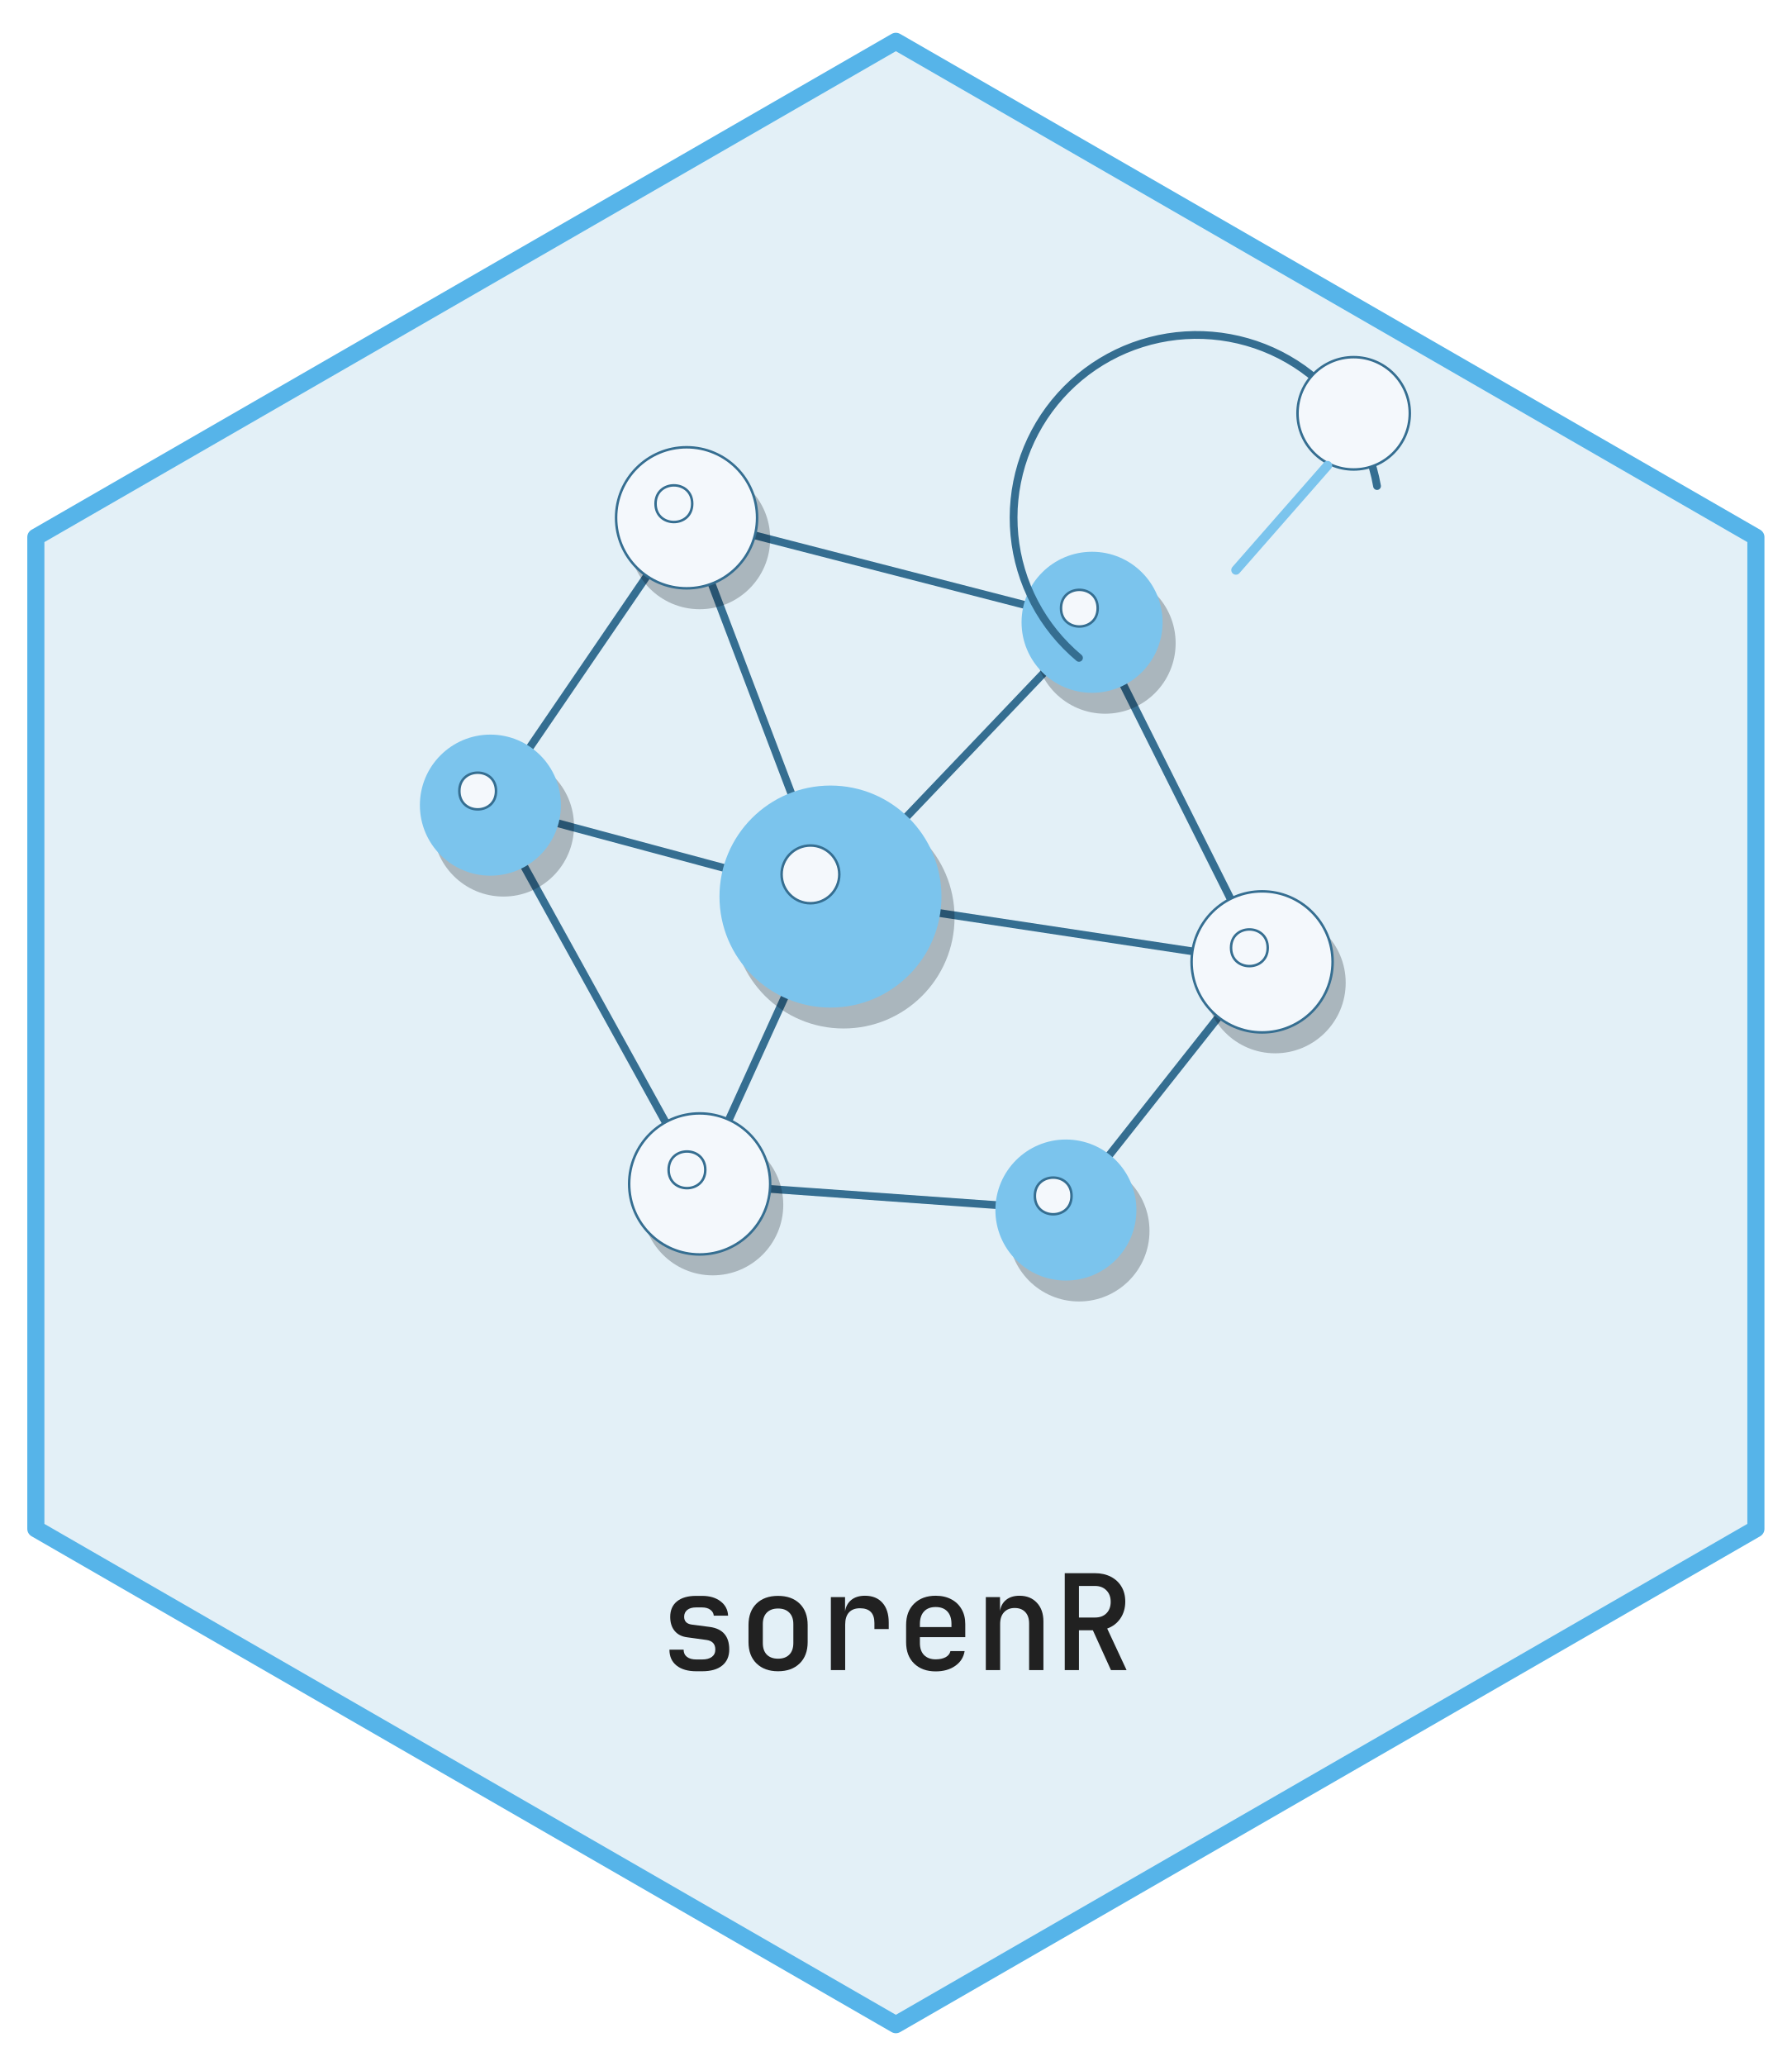
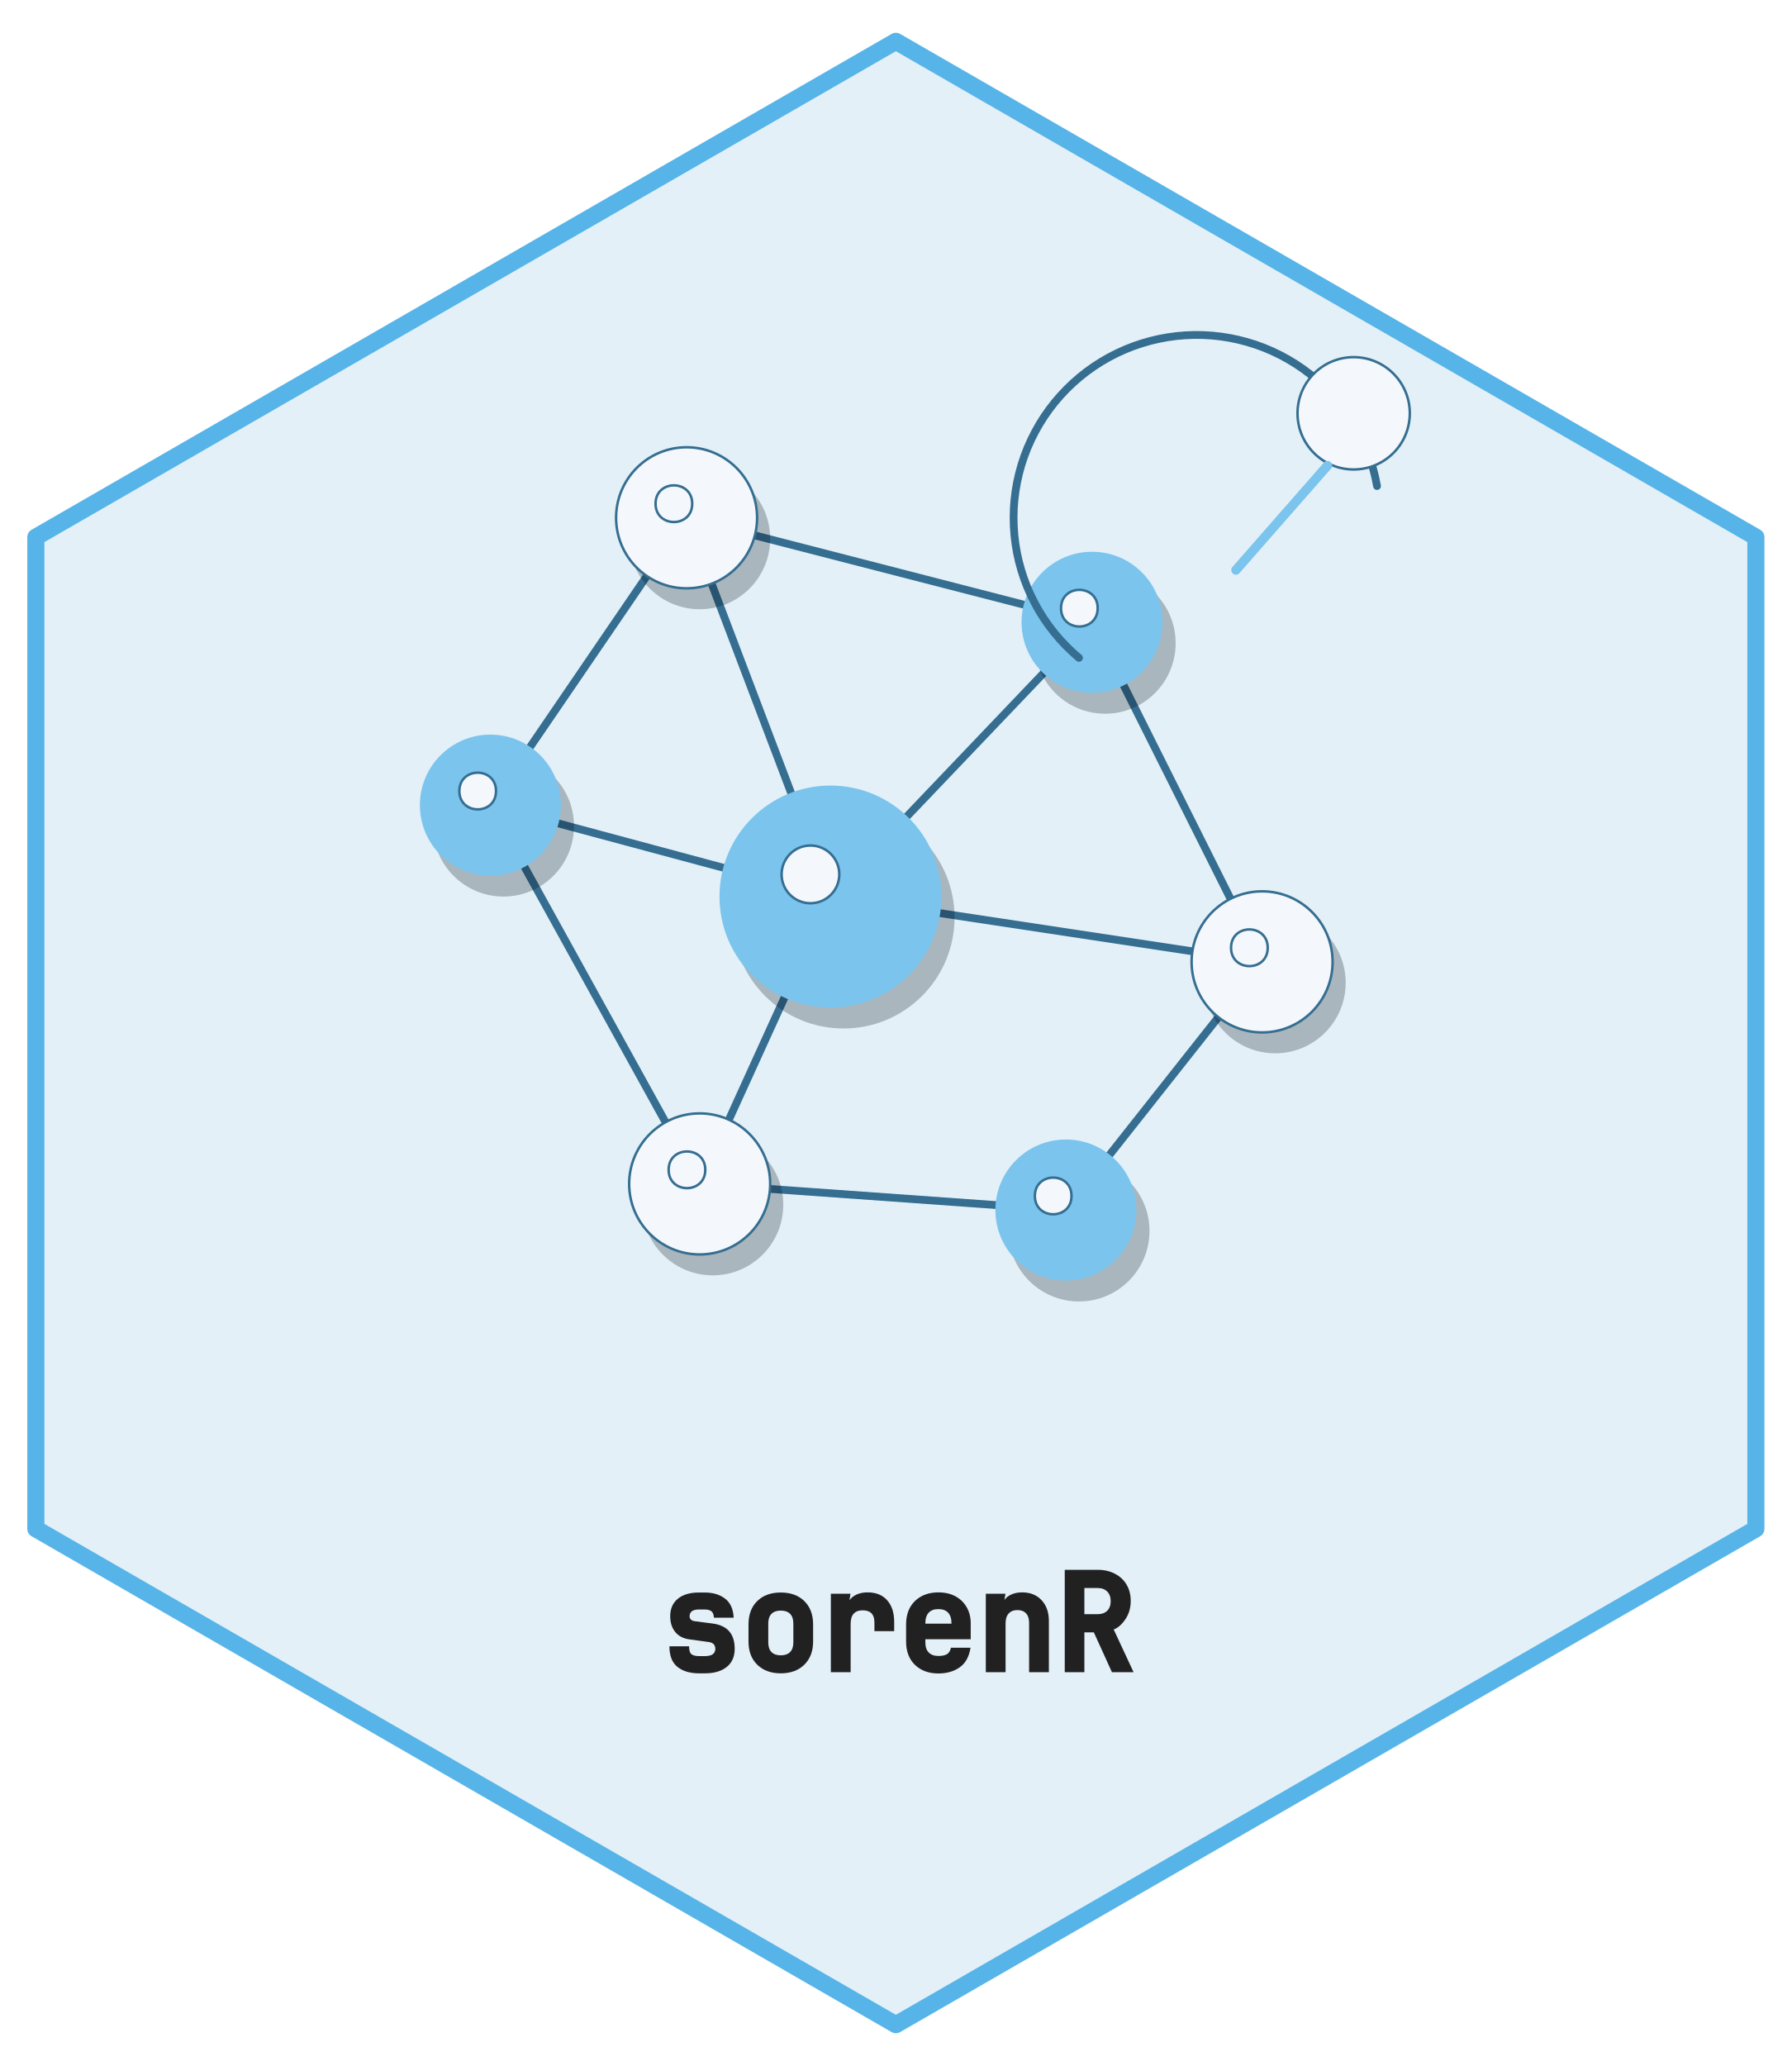
- <svg xmlns="http://www.w3.org/2000/svg" xmlns:xlink="http://www.w3.org/1999/xlink" width="432pt" height="498pt" viewBox="0 0 432 498">
+ <svg xmlns="http://www.w3.org/2000/svg" xmlns:xlink="http://www.w3.org/1999/xlink" width="432" height="498" viewBox="0 0 432 498">
  <defs>
    <g>
      <g id="glyph-0-0">
-         <path d="M 8.891 0.281 C 6.867 0.281 5.281 -0.176 4.125 -1.094 C 2.977 -2.008 2.406 -3.285 2.406 -4.922 L 5.828 -4.922 C 5.828 -4.18 6.094 -3.602 6.625 -3.188 C 7.156 -2.77 7.91 -2.562 8.891 -2.562 L 10.297 -2.562 C 11.305 -2.562 12.086 -2.77 12.641 -3.188 C 13.191 -3.602 13.469 -4.191 13.469 -4.953 C 13.469 -6.297 12.754 -7.066 11.328 -7.266 L 6.688 -7.906 C 5.383 -8.07 4.375 -8.586 3.656 -9.453 C 2.945 -10.316 2.594 -11.441 2.594 -12.828 C 2.594 -14.43 3.133 -15.676 4.219 -16.562 C 5.312 -17.445 6.848 -17.891 8.828 -17.891 L 10.266 -17.891 C 12.109 -17.891 13.598 -17.453 14.734 -16.578 C 15.879 -15.703 16.484 -14.551 16.547 -13.125 L 13.094 -13.125 C 13.051 -13.695 12.773 -14.172 12.266 -14.547 C 11.766 -14.922 11.098 -15.109 10.266 -15.109 L 8.828 -15.109 C 7.91 -15.109 7.203 -14.906 6.703 -14.5 C 6.203 -14.094 5.953 -13.547 5.953 -12.859 C 5.953 -11.773 6.562 -11.145 7.781 -10.969 L 12.125 -10.406 C 15.258 -9.977 16.828 -8.172 16.828 -4.984 C 16.828 -3.305 16.258 -2.008 15.125 -1.094 C 14 -0.176 12.391 0.281 10.297 0.281 Z M 8.891 0.281 " />
+         <path d="M 9.547 0.281 C 7.367 0.281 5.633 -0.234 4.344 -1.266 C 3.051 -2.297 2.406 -3.953 2.406 -6.234 L 7.141 -6.234 C 7.141 -5.266 7.332 -4.629 7.719 -4.328 C 8.113 -4.023 8.723 -3.875 9.547 -3.875 L 10.953 -3.875 C 11.816 -3.875 12.453 -4.023 12.859 -4.328 C 13.266 -4.641 13.469 -5.066 13.469 -5.609 C 13.469 -6.566 12.941 -7.117 11.891 -7.266 L 7.25 -7.906 C 5.781 -8.094 4.633 -8.68 3.812 -9.672 C 3 -10.672 2.594 -11.941 2.594 -13.484 C 2.594 -15.297 3.207 -16.703 4.438 -17.703 C 5.664 -18.703 7.348 -19.203 9.484 -19.203 L 10.922 -19.203 C 12.91 -19.203 14.547 -18.707 15.828 -17.719 C 17.109 -16.738 17.797 -15.207 17.891 -13.125 L 13.141 -13.125 C 13.086 -13.906 12.875 -14.43 12.5 -14.703 C 12.133 -14.973 11.609 -15.109 10.922 -15.109 L 9.484 -15.109 C 8.723 -15.109 8.16 -14.961 7.797 -14.672 C 7.441 -14.379 7.266 -13.992 7.266 -13.516 C 7.266 -12.805 7.688 -12.395 8.531 -12.281 L 12.875 -11.719 C 16.383 -11.238 18.141 -9.211 18.141 -5.641 C 18.141 -3.754 17.504 -2.297 16.234 -1.266 C 14.961 -0.234 13.203 0.281 10.953 0.281 Z M 9.547 0.281 " />
      </g>
      <g id="glyph-0-1">
-         <path d="M 9.594 0.281 C 7.426 0.281 5.695 -0.344 4.406 -1.594 C 3.113 -2.852 2.469 -4.57 2.469 -6.75 L 2.469 -10.844 C 2.469 -13.039 3.102 -14.766 4.375 -16.016 C 5.656 -17.266 7.395 -17.891 9.594 -17.891 C 11.789 -17.891 13.531 -17.266 14.812 -16.016 C 16.094 -14.766 16.734 -13.039 16.734 -10.844 L 16.734 -6.75 C 16.734 -4.57 16.086 -2.852 14.797 -1.594 C 13.504 -0.344 11.77 0.281 9.594 0.281 Z M 9.594 -2.75 C 10.75 -2.75 11.648 -3.07 12.297 -3.719 C 12.953 -4.375 13.281 -5.312 13.281 -6.531 L 13.281 -11.078 C 13.281 -12.285 12.953 -13.211 12.297 -13.859 C 11.648 -14.516 10.75 -14.844 9.594 -14.844 C 8.445 -14.844 7.547 -14.516 6.891 -13.859 C 6.242 -13.211 5.922 -12.285 5.922 -11.078 L 5.922 -6.531 C 5.922 -5.312 6.242 -4.375 6.891 -3.719 C 7.547 -3.07 8.445 -2.75 9.594 -2.75 Z M 9.594 -2.75 " />
+         <path d="M 10.25 0.281 C 7.906 0.281 6.02 -0.406 4.594 -1.781 C 3.176 -3.164 2.469 -5.039 2.469 -7.406 L 2.469 -11.5 C 2.469 -13.883 3.172 -15.766 4.578 -17.141 C 5.984 -18.516 7.875 -19.203 10.25 -19.203 C 12.625 -19.203 14.516 -18.516 15.922 -17.141 C 17.336 -15.766 18.047 -13.883 18.047 -11.5 L 18.047 -7.406 C 18.047 -5.039 17.332 -3.164 15.906 -1.781 C 14.488 -0.406 12.602 0.281 10.25 0.281 Z M 10.25 -4.062 C 11.227 -4.062 11.977 -4.32 12.5 -4.844 C 13.02 -5.363 13.281 -6.145 13.281 -7.188 L 13.281 -11.734 C 13.281 -12.766 13.02 -13.539 12.5 -14.062 C 11.977 -14.582 11.227 -14.844 10.25 -14.844 C 9.281 -14.844 8.535 -14.582 8.016 -14.062 C 7.492 -13.539 7.234 -12.766 7.234 -11.734 L 7.234 -7.188 C 7.234 -6.145 7.492 -5.363 8.016 -4.844 C 8.535 -4.32 9.281 -4.062 10.25 -4.062 Z M 10.25 -4.062 " />
      </g>
      <g id="glyph-0-2">
-         <path d="M 3.328 0 L 3.328 -17.594 L 6.75 -17.594 L 6.75 -14.141 C 6.926 -15.316 7.426 -16.238 8.25 -16.906 C 9.082 -17.582 10.18 -17.922 11.547 -17.922 C 13.359 -17.922 14.766 -17.352 15.766 -16.219 C 16.773 -15.094 17.281 -13.504 17.281 -11.453 L 17.281 -9.891 L 13.828 -9.891 L 13.828 -11.359 C 13.828 -13.723 12.664 -14.906 10.344 -14.906 C 9.188 -14.906 8.301 -14.566 7.688 -13.891 C 7.082 -13.223 6.781 -12.25 6.781 -10.969 L 6.781 0 Z M 3.328 0 " />
+         <path d="M 3.328 0 L 3.328 -18.906 L 8.062 -18.906 L 7.406 -14.797 C 7.176 -16.203 7.535 -17.289 8.484 -18.062 C 9.441 -18.844 10.68 -19.234 12.203 -19.234 C 14.211 -19.234 15.781 -18.598 16.906 -17.328 C 18.031 -16.066 18.594 -14.328 18.594 -12.109 L 18.594 -9.891 L 13.828 -9.891 L 13.828 -12.016 C 13.828 -13.941 12.883 -14.906 11 -14.906 C 10.039 -14.906 9.316 -14.633 8.828 -14.094 C 8.336 -13.562 8.094 -12.738 8.094 -11.625 L 8.094 0 Z M 3.328 0 " />
      </g>
      <g id="glyph-0-3">
-         <path d="M 9.594 0.312 C 7.445 0.312 5.723 -0.312 4.422 -1.562 C 3.117 -2.82 2.469 -4.539 2.469 -6.719 L 2.469 -10.875 C 2.469 -13.051 3.117 -14.77 4.422 -16.031 C 5.723 -17.289 7.445 -17.922 9.594 -17.922 C 11.051 -17.922 12.312 -17.633 13.375 -17.062 C 14.438 -16.5 15.258 -15.707 15.844 -14.688 C 16.438 -13.664 16.734 -12.473 16.734 -11.109 L 16.734 -7.938 L 5.797 -7.938 L 5.797 -6.5 C 5.797 -5.258 6.133 -4.297 6.812 -3.609 C 7.5 -2.93 8.426 -2.594 9.594 -2.594 C 10.562 -2.594 11.363 -2.766 12 -3.109 C 12.633 -3.461 13.02 -3.953 13.156 -4.578 L 16.578 -4.578 C 16.336 -3.086 15.582 -1.898 14.312 -1.016 C 13.051 -0.129 11.477 0.312 9.594 0.312 Z M 5.797 -11.109 L 5.797 -10.375 L 13.406 -10.375 L 13.406 -11.141 C 13.406 -12.441 13.07 -13.441 12.406 -14.141 C 11.75 -14.848 10.812 -15.203 9.594 -15.203 C 8.383 -15.203 7.445 -14.844 6.781 -14.125 C 6.125 -13.414 5.797 -12.41 5.797 -11.109 Z M 5.797 -11.109 " />
+         <path d="M 10.25 0.312 C 7.926 0.312 6.047 -0.375 4.609 -1.75 C 3.18 -3.133 2.469 -5.008 2.469 -7.375 L 2.469 -11.531 C 2.469 -13.895 3.18 -15.77 4.609 -17.156 C 6.047 -18.539 7.926 -19.234 10.25 -19.234 C 11.82 -19.234 13.188 -18.922 14.344 -18.297 C 15.508 -17.672 16.414 -16.797 17.062 -15.672 C 17.719 -14.547 18.047 -13.242 18.047 -11.766 L 18.047 -7.938 L 7.109 -7.938 L 7.109 -7.156 C 7.109 -6.094 7.383 -5.285 7.938 -4.734 C 8.488 -4.18 9.258 -3.906 10.25 -3.906 C 11.102 -3.906 11.781 -4.039 12.281 -4.312 C 12.781 -4.594 13.113 -5.117 13.281 -5.891 L 18 -5.891 C 17.656 -3.711 16.781 -2.133 15.375 -1.156 C 13.977 -0.176 12.27 0.312 10.25 0.312 Z M 7.109 -11.766 L 7.109 -11.688 L 13.406 -11.688 L 13.406 -11.797 C 13.406 -12.922 13.133 -13.77 12.594 -14.344 C 12.062 -14.914 11.281 -15.203 10.25 -15.203 C 9.227 -15.203 8.445 -14.91 7.906 -14.328 C 7.375 -13.754 7.109 -12.898 7.109 -11.766 Z M 7.109 -11.766 " />
      </g>
      <g id="glyph-0-4">
-         <path d="M 2.688 0 L 2.688 -17.594 L 6.109 -17.594 L 6.109 -14.234 C 6.285 -15.391 6.781 -16.289 7.594 -16.938 C 8.414 -17.594 9.488 -17.922 10.812 -17.922 C 12.562 -17.922 13.957 -17.359 15 -16.234 C 16.051 -15.117 16.578 -13.613 16.578 -11.719 L 16.578 0 L 13.125 0 L 13.125 -11.203 C 13.125 -12.422 12.812 -13.352 12.188 -14 C 11.57 -14.645 10.727 -14.969 9.656 -14.969 C 8.57 -14.969 7.711 -14.625 7.078 -13.938 C 6.453 -13.258 6.141 -12.316 6.141 -11.109 L 6.141 0 Z M 2.688 0 " />
+         <path d="M 2.688 0 L 2.688 -18.906 L 7.422 -18.906 L 6.766 -14.891 C 6.535 -16.285 6.891 -17.359 7.828 -18.109 C 8.773 -18.859 9.988 -19.234 11.469 -19.234 C 13.406 -19.234 14.957 -18.609 16.125 -17.359 C 17.301 -16.109 17.891 -14.445 17.891 -12.375 L 17.891 0 L 13.125 0 L 13.125 -11.859 C 13.125 -12.898 12.875 -13.676 12.375 -14.188 C 11.883 -14.707 11.195 -14.969 10.312 -14.969 C 9.414 -14.969 8.711 -14.691 8.203 -14.141 C 7.703 -13.598 7.453 -12.805 7.453 -11.766 L 7.453 0 Z M 2.688 0 " />
      </g>
      <g id="glyph-0-5">
-         <path d="M 2.719 0 L 2.719 -23.359 L 10.016 -23.359 C 11.461 -23.359 12.734 -23.07 13.828 -22.5 C 14.93 -21.938 15.785 -21.145 16.391 -20.125 C 17.004 -19.102 17.312 -17.898 17.312 -16.516 C 17.312 -14.953 16.914 -13.594 16.125 -12.438 C 15.332 -11.289 14.273 -10.484 12.953 -10.016 L 17.625 0 L 13.859 0 L 9.5 -9.594 L 6.141 -9.594 L 6.141 0 Z M 6.141 -12.672 L 10.016 -12.672 C 11.172 -12.672 12.086 -13.008 12.766 -13.688 C 13.453 -14.375 13.797 -15.297 13.797 -16.453 C 13.797 -17.617 13.445 -18.547 12.75 -19.234 C 12.062 -19.93 11.148 -20.281 10.016 -20.281 L 6.141 -20.281 Z M 6.141 -12.672 " />
+         <path d="M 2.719 0 L 2.719 -24.672 L 10.672 -24.672 C 12.223 -24.672 13.598 -24.359 14.797 -23.734 C 16.004 -23.117 16.941 -22.25 17.609 -21.125 C 18.285 -20 18.625 -18.68 18.625 -17.172 C 18.625 -15.473 18.188 -13.988 17.312 -12.719 C 16.445 -11.457 15.516 -10.648 14.516 -10.297 L 19.312 0 L 14.094 0 L 9.734 -9.594 L 7.453 -9.594 L 7.453 0 Z M 7.453 -13.984 L 10.672 -13.984 C 11.648 -13.984 12.414 -14.258 12.969 -14.812 C 13.52 -15.363 13.797 -16.129 13.797 -17.109 C 13.797 -18.098 13.516 -18.875 12.953 -19.438 C 12.391 -20 11.629 -20.281 10.672 -20.281 L 7.453 -20.281 Z M 7.453 -13.984 " />
      </g>
    </g>
  </defs>
  <path fill-rule="nonzero" fill="rgb(89.02%, 94.118%, 96.863%)" fill-opacity="1" stroke-width="4.125" stroke-linecap="round" stroke-linejoin="round" stroke="rgb(33.725%, 70.588%, 91.373%)" stroke-opacity="1" stroke-miterlimit="10" d="M 216 9.961 L 423.359 129.48 L 423.359 368.52 L 216 488.039 L 8.641 368.52 L 8.641 129.48 Z M 216 9.961 " />
  <path fill="none" stroke-width="1.875" stroke-linecap="round" stroke-linejoin="round" stroke="rgb(20.784%, 43.137%, 56.863%)" stroke-opacity="1" stroke-miterlimit="10" d="M 118.238 194.078 L 165.543 124.812 " />
  <path fill="none" stroke-width="1.875" stroke-linecap="round" stroke-linejoin="round" stroke="rgb(20.784%, 43.137%, 56.863%)" stroke-opacity="1" stroke-miterlimit="10" d="M 118.238 194.078 L 200.23 216.113 " />
  <path fill="none" stroke-width="1.875" stroke-linecap="round" stroke-linejoin="round" stroke="rgb(20.784%, 43.137%, 56.863%)" stroke-opacity="1" stroke-miterlimit="10" d="M 118.238 194.078 L 168.695 285.379 " />
  <path fill="none" stroke-width="1.875" stroke-linecap="round" stroke-linejoin="round" stroke="rgb(20.784%, 43.137%, 56.863%)" stroke-opacity="1" stroke-miterlimit="10" d="M 165.543 124.812 L 200.23 216.113 " />
  <path fill="none" stroke-width="1.875" stroke-linecap="round" stroke-linejoin="round" stroke="rgb(20.784%, 43.137%, 56.863%)" stroke-opacity="1" stroke-miterlimit="10" d="M 165.543 124.812 L 263.305 150 " />
  <path fill="none" stroke-width="1.875" stroke-linecap="round" stroke-linejoin="round" stroke="rgb(20.784%, 43.137%, 56.863%)" stroke-opacity="1" stroke-miterlimit="10" d="M 200.23 216.113 L 168.695 285.379 " />
  <path fill="none" stroke-width="1.875" stroke-linecap="round" stroke-linejoin="round" stroke="rgb(20.784%, 43.137%, 56.863%)" stroke-opacity="1" stroke-miterlimit="10" d="M 200.23 216.113 L 263.305 150 " />
  <path fill="none" stroke-width="1.875" stroke-linecap="round" stroke-linejoin="round" stroke="rgb(20.784%, 43.137%, 56.863%)" stroke-opacity="1" stroke-miterlimit="10" d="M 200.23 216.113 L 304.301 231.855 " />
  <path fill="none" stroke-width="1.875" stroke-linecap="round" stroke-linejoin="round" stroke="rgb(20.784%, 43.137%, 56.863%)" stroke-opacity="1" stroke-miterlimit="10" d="M 168.695 285.379 L 256.996 291.676 " />
  <path fill="none" stroke-width="1.875" stroke-linecap="round" stroke-linejoin="round" stroke="rgb(20.784%, 43.137%, 56.863%)" stroke-opacity="1" stroke-miterlimit="10" d="M 263.305 150 L 304.301 231.855 " />
  <path fill="none" stroke-width="1.875" stroke-linecap="round" stroke-linejoin="round" stroke="rgb(20.784%, 43.137%, 56.863%)" stroke-opacity="1" stroke-miterlimit="10" d="M 304.301 231.855 L 256.996 291.676 " />
  <path fill-rule="nonzero" fill="rgb(1.176%, 3.922%, 7.059%)" fill-opacity="0.251" d="M 138.395 199.113 C 138.395 208.504 130.781 216.113 121.391 216.113 C 112.004 216.113 104.391 208.504 104.391 199.113 C 104.391 189.723 112.004 182.113 121.391 182.113 C 130.781 182.113 138.395 189.723 138.395 199.113 " />
  <path fill-rule="nonzero" fill="rgb(48.235%, 76.863%, 92.941%)" fill-opacity="1" d="M 135.238 194.078 C 135.238 203.465 127.629 211.078 118.238 211.078 C 108.848 211.078 101.238 203.465 101.238 194.078 C 101.238 184.688 108.848 177.074 118.238 177.074 C 127.629 177.074 135.238 184.688 135.238 194.078 " />
  <path fill-rule="nonzero" fill="rgb(95.686%, 97.255%, 98.824%)" fill-opacity="1" stroke-width="0.6" stroke-linecap="round" stroke-linejoin="round" stroke="rgb(20.784%, 43.137%, 56.863%)" stroke-opacity="1" stroke-miterlimit="10" d="M 119.594 190.676 C 119.594 196.57 110.754 196.57 110.754 190.676 C 110.754 184.781 119.594 184.781 119.594 190.676 " />
  <path fill-rule="nonzero" fill="rgb(1.176%, 3.922%, 7.059%)" fill-opacity="0.251" d="M 185.695 129.852 C 185.695 139.238 178.086 146.852 168.695 146.852 C 159.305 146.852 151.695 139.238 151.695 129.852 C 151.695 120.461 159.305 112.848 168.695 112.848 C 178.086 112.848 185.695 120.461 185.695 129.852 " />
  <path fill-rule="nonzero" fill="rgb(95.686%, 97.255%, 98.824%)" fill-opacity="1" stroke-width="0.6" stroke-linecap="round" stroke-linejoin="round" stroke="rgb(20.784%, 43.137%, 56.863%)" stroke-opacity="1" stroke-miterlimit="10" d="M 182.543 124.812 C 182.543 134.203 174.934 141.812 165.543 141.812 C 156.152 141.812 148.543 134.203 148.543 124.812 C 148.543 115.422 156.152 107.812 165.543 107.812 C 174.934 107.812 182.543 115.422 182.543 124.812 " />
  <path fill-rule="nonzero" fill="rgb(95.686%, 97.255%, 98.824%)" fill-opacity="1" stroke-width="0.6" stroke-linecap="round" stroke-linejoin="round" stroke="rgb(20.784%, 43.137%, 56.863%)" stroke-opacity="1" stroke-miterlimit="10" d="M 166.898 121.414 C 166.898 127.305 158.059 127.305 158.059 121.414 C 158.059 115.52 166.898 115.52 166.898 121.414 " />
  <path fill-rule="nonzero" fill="rgb(1.176%, 3.922%, 7.059%)" fill-opacity="0.251" d="M 230.148 221.152 C 230.148 235.934 218.164 247.914 203.387 247.914 C 188.605 247.914 176.625 235.934 176.625 221.152 C 176.625 206.371 188.605 194.391 203.387 194.391 C 218.164 194.391 230.148 206.371 230.148 221.152 " />
  <path fill-rule="nonzero" fill="rgb(48.235%, 76.863%, 92.941%)" fill-opacity="1" d="M 226.992 216.113 C 226.992 230.895 215.012 242.875 200.23 242.875 C 185.453 242.875 173.473 230.895 173.473 216.113 C 173.473 201.336 185.453 189.355 200.23 189.355 C 215.012 189.355 226.992 201.336 226.992 216.113 " />
  <path fill-rule="nonzero" fill="rgb(95.686%, 97.255%, 98.824%)" fill-opacity="1" stroke-width="0.6" stroke-linecap="round" stroke-linejoin="round" stroke="rgb(20.784%, 43.137%, 56.863%)" stroke-opacity="1" stroke-miterlimit="10" d="M 202.363 210.762 C 202.363 214.605 199.25 217.723 195.406 217.723 C 191.562 217.723 188.449 214.605 188.449 210.762 C 188.449 206.922 191.562 203.805 195.406 203.805 C 199.25 203.805 202.363 206.922 202.363 210.762 " />
  <path fill-rule="nonzero" fill="rgb(1.176%, 3.922%, 7.059%)" fill-opacity="0.251" d="M 188.852 290.418 C 188.852 299.805 181.238 307.418 171.848 307.418 C 162.461 307.418 154.848 299.805 154.848 290.418 C 154.848 281.027 162.461 273.414 171.848 273.414 C 181.238 273.414 188.852 281.027 188.852 290.418 " />
  <path fill-rule="nonzero" fill="rgb(95.686%, 97.255%, 98.824%)" fill-opacity="1" stroke-width="0.6" stroke-linecap="round" stroke-linejoin="round" stroke="rgb(20.784%, 43.137%, 56.863%)" stroke-opacity="1" stroke-miterlimit="10" d="M 185.695 285.379 C 185.695 294.77 178.086 302.379 168.695 302.379 C 159.305 302.379 151.695 294.77 151.695 285.379 C 151.695 275.988 159.305 268.379 168.695 268.379 C 178.086 268.379 185.695 275.988 185.695 285.379 " />
  <path fill-rule="nonzero" fill="rgb(95.686%, 97.255%, 98.824%)" fill-opacity="1" stroke-width="0.6" stroke-linecap="round" stroke-linejoin="round" stroke="rgb(20.784%, 43.137%, 56.863%)" stroke-opacity="1" stroke-miterlimit="10" d="M 170.051 281.977 C 170.051 287.871 161.211 287.871 161.211 281.977 C 161.211 276.086 170.051 276.086 170.051 281.977 " />
  <path fill-rule="nonzero" fill="rgb(1.176%, 3.922%, 7.059%)" fill-opacity="0.251" d="M 283.457 155.035 C 283.457 164.426 275.848 172.039 266.457 172.039 C 257.066 172.039 249.457 164.426 249.457 155.035 C 249.457 145.648 257.066 138.035 266.457 138.035 C 275.848 138.035 283.457 145.648 283.457 155.035 " />
  <path fill-rule="nonzero" fill="rgb(48.235%, 76.863%, 92.941%)" fill-opacity="1" d="M 280.305 150 C 280.305 159.391 272.695 167 263.305 167 C 253.914 167 246.305 159.391 246.305 150 C 246.305 140.609 253.914 133 263.305 133 C 272.695 133 280.305 140.609 280.305 150 " />
  <path fill-rule="nonzero" fill="rgb(95.686%, 97.255%, 98.824%)" fill-opacity="1" stroke-width="0.6" stroke-linecap="round" stroke-linejoin="round" stroke="rgb(20.784%, 43.137%, 56.863%)" stroke-opacity="1" stroke-miterlimit="10" d="M 264.66 146.598 C 264.66 152.492 255.82 152.492 255.82 146.598 C 255.82 140.707 264.66 140.707 264.66 146.598 " />
  <path fill-rule="nonzero" fill="rgb(1.176%, 3.922%, 7.059%)" fill-opacity="0.251" d="M 324.457 236.895 C 324.457 246.285 316.844 253.895 307.453 253.895 C 298.066 253.895 290.453 246.285 290.453 236.895 C 290.453 227.504 298.066 219.895 307.453 219.895 C 316.844 219.895 324.457 227.504 324.457 236.895 " />
  <path fill-rule="nonzero" fill="rgb(95.686%, 97.255%, 98.824%)" fill-opacity="1" stroke-width="0.6" stroke-linecap="round" stroke-linejoin="round" stroke="rgb(20.784%, 43.137%, 56.863%)" stroke-opacity="1" stroke-miterlimit="10" d="M 321.301 231.855 C 321.301 241.246 313.691 248.859 304.301 248.859 C 294.91 248.859 287.301 241.246 287.301 231.855 C 287.301 222.469 294.91 214.855 304.301 214.855 C 313.691 214.855 321.301 222.469 321.301 231.855 " />
  <path fill-rule="nonzero" fill="rgb(95.686%, 97.255%, 98.824%)" fill-opacity="1" stroke-width="0.6" stroke-linecap="round" stroke-linejoin="round" stroke="rgb(20.784%, 43.137%, 56.863%)" stroke-opacity="1" stroke-miterlimit="10" d="M 305.656 228.457 C 305.656 234.352 296.816 234.352 296.816 228.457 C 296.816 222.562 305.656 222.562 305.656 228.457 " />
  <path fill-rule="nonzero" fill="rgb(1.176%, 3.922%, 7.059%)" fill-opacity="0.251" d="M 277.152 296.711 C 277.152 306.102 269.539 313.715 260.152 313.715 C 250.762 313.715 243.148 306.102 243.148 296.711 C 243.148 287.324 250.762 279.711 260.152 279.711 C 269.539 279.711 277.152 287.324 277.152 296.711 " />
  <path fill-rule="nonzero" fill="rgb(48.235%, 76.863%, 92.941%)" fill-opacity="1" d="M 273.996 291.676 C 273.996 301.066 266.387 308.676 256.996 308.676 C 247.605 308.676 239.996 301.066 239.996 291.676 C 239.996 282.285 247.605 274.676 256.996 274.676 C 266.387 274.676 273.996 282.285 273.996 291.676 " />
  <path fill-rule="nonzero" fill="rgb(95.686%, 97.255%, 98.824%)" fill-opacity="1" stroke-width="0.6" stroke-linecap="round" stroke-linejoin="round" stroke="rgb(20.784%, 43.137%, 56.863%)" stroke-opacity="1" stroke-miterlimit="10" d="M 258.352 288.273 C 258.352 294.168 249.512 294.168 249.512 288.273 C 249.512 282.383 258.352 282.383 258.352 288.273 " />
  <path fill="none" stroke-width="1.875" stroke-linecap="round" stroke-linejoin="round" stroke="rgb(20.784%, 43.137%, 56.863%)" stroke-opacity="1" stroke-miterlimit="10" d="M 332.012 117.16 L 331.59 115.059 L 331.062 112.98 L 330.438 110.934 L 329.711 108.918 L 328.891 106.938 L 327.973 105.004 L 326.961 103.113 L 325.859 101.273 L 324.672 99.492 L 323.395 97.77 L 322.039 96.109 L 320.602 94.52 L 319.09 93 L 317.504 91.555 L 315.852 90.188 L 314.137 88.902 L 312.359 87.703 L 310.523 86.594 L 308.637 85.57 L 306.703 84.641 L 304.727 83.809 L 302.715 83.07 L 300.664 82.434 L 298.59 81.895 L 296.488 81.457 L 294.367 81.121 L 292.234 80.891 L 290.094 80.762 L 287.949 80.738 L 285.805 80.82 L 283.664 81.004 L 281.539 81.293 L 279.43 81.684 L 277.34 82.176 L 275.281 82.77 L 273.25 83.461 L 271.254 84.25 L 269.301 85.137 L 267.395 86.117 L 265.535 87.188 L 263.73 88.348 L 261.984 89.594 L 260.305 90.922 L 258.688 92.332 L 257.141 93.82 L 255.672 95.379 L 254.277 97.008 L 252.965 98.699 L 251.734 100.457 L 250.594 102.27 L 249.543 104.137 L 248.582 106.055 L 247.715 108.012 L 246.945 110.012 L 246.273 112.047 L 245.703 114.113 L 245.234 116.203 L 244.863 118.312 L 244.602 120.438 L 244.438 122.574 L 244.383 124.715 L 244.43 126.855 L 244.582 128.992 L 244.836 131.121 L 245.195 133.234 L 245.656 135.324 L 246.219 137.391 L 246.879 139.43 L 247.641 141.434 L 248.5 143.398 L 249.449 145.316 L 250.492 147.188 L 251.629 149.008 L 252.848 150.77 L 254.152 152.469 L 255.539 154.102 L 257.004 155.668 L 258.543 157.16 L 260.152 158.578 " />
  <path fill-rule="nonzero" fill="rgb(95.686%, 97.255%, 98.824%)" fill-opacity="1" stroke-width="0.6" stroke-linecap="round" stroke-linejoin="round" stroke="rgb(20.784%, 43.137%, 56.863%)" stroke-opacity="1" stroke-miterlimit="10" d="M 339.914 99.625 C 339.914 107.102 333.852 113.164 326.375 113.164 C 318.898 113.164 312.84 107.102 312.84 99.625 C 312.84 92.148 318.898 86.09 326.375 86.09 C 333.852 86.09 339.914 92.148 339.914 99.625 " />
  <path fill="none" stroke-width="2.25" stroke-linecap="round" stroke-linejoin="round" stroke="rgb(48.235%, 76.863%, 92.941%)" stroke-opacity="1" stroke-miterlimit="10" d="M 297.992 137.406 L 320.07 112.219 " />
  <g fill="rgb(12.941%, 12.941%, 12.941%)" fill-opacity="1">
-     <use xlink:href="#glyph-0-0" x="159" y="402.569" />
-     <use xlink:href="#glyph-0-1" x="178" y="402.569" />
-     <use xlink:href="#glyph-0-2" x="197" y="402.569" />
-     <use xlink:href="#glyph-0-3" x="216" y="402.569" />
-     <use xlink:href="#glyph-0-4" x="235" y="402.569" />
-     <use xlink:href="#glyph-0-5" x="254" y="402.569" />
+     <use xlink:href="#glyph-0-0" x="159" y="403.069" />
+     <use xlink:href="#glyph-0-1" x="178" y="403.069" />
+     <use xlink:href="#glyph-0-2" x="197" y="403.069" />
+     <use xlink:href="#glyph-0-3" x="216" y="403.069" />
+     <use xlink:href="#glyph-0-4" x="235" y="403.069" />
+     <use xlink:href="#glyph-0-5" x="254" y="403.069" />
  </g>
</svg>
